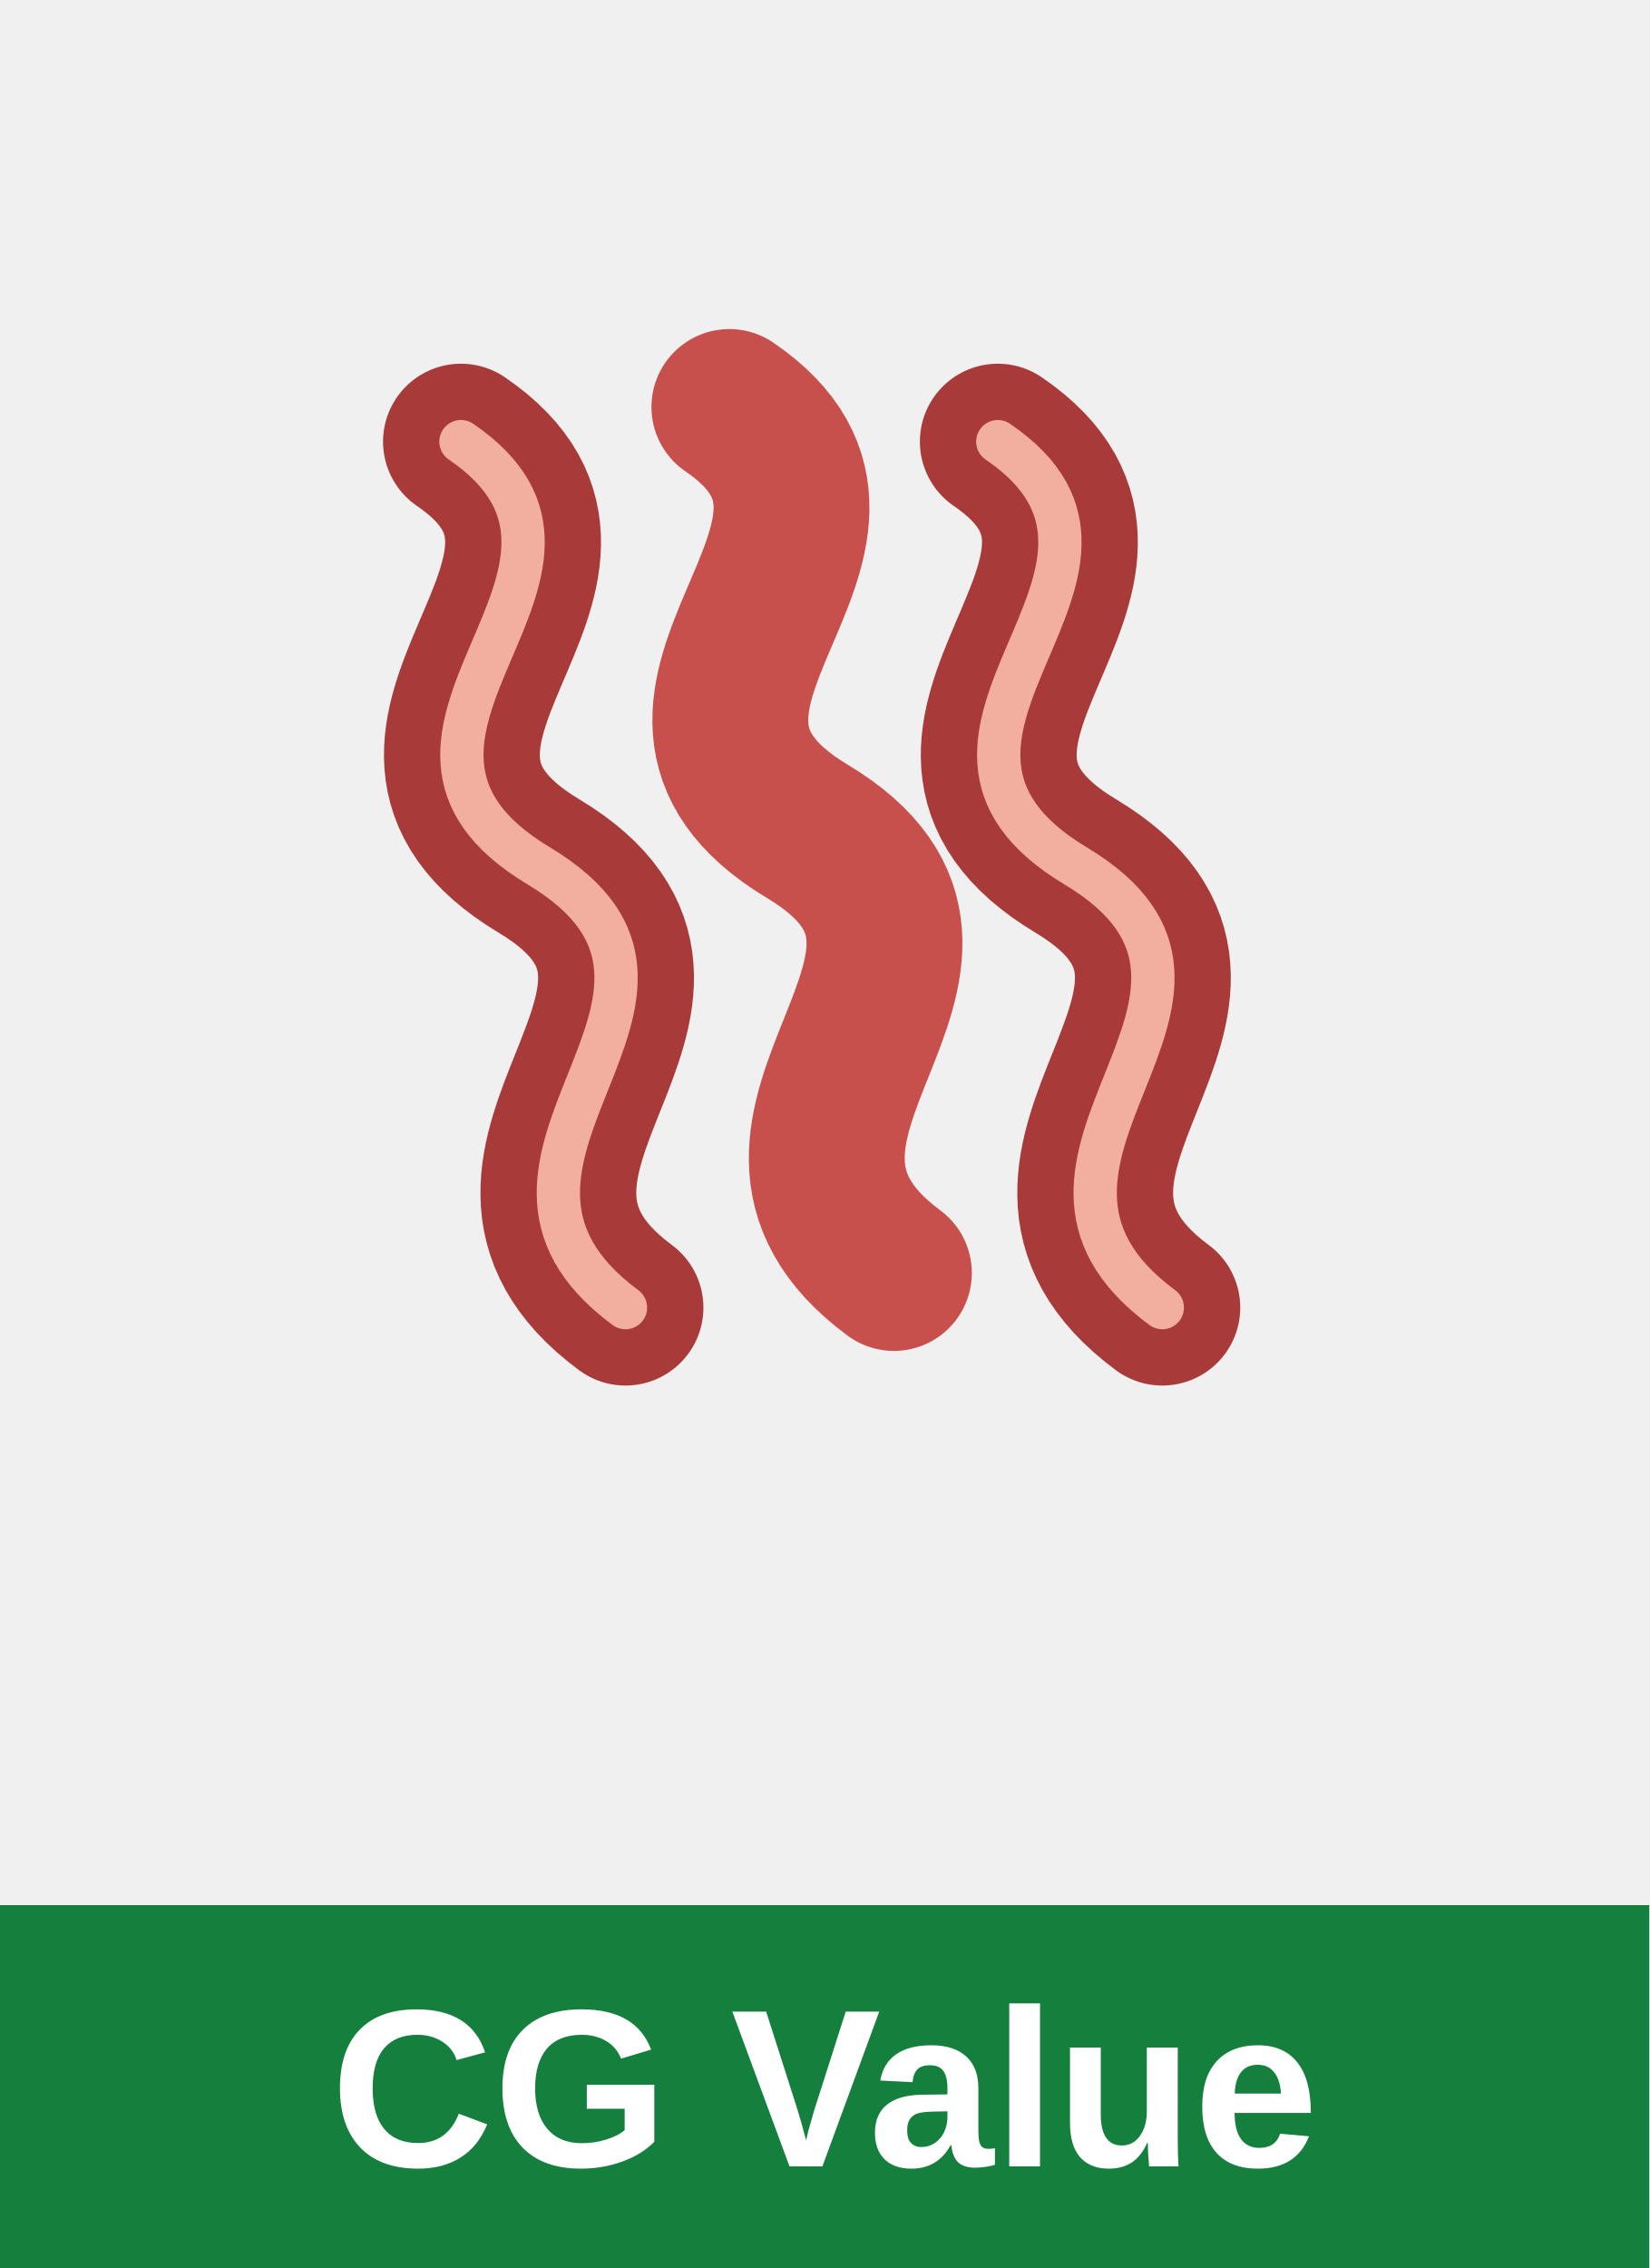
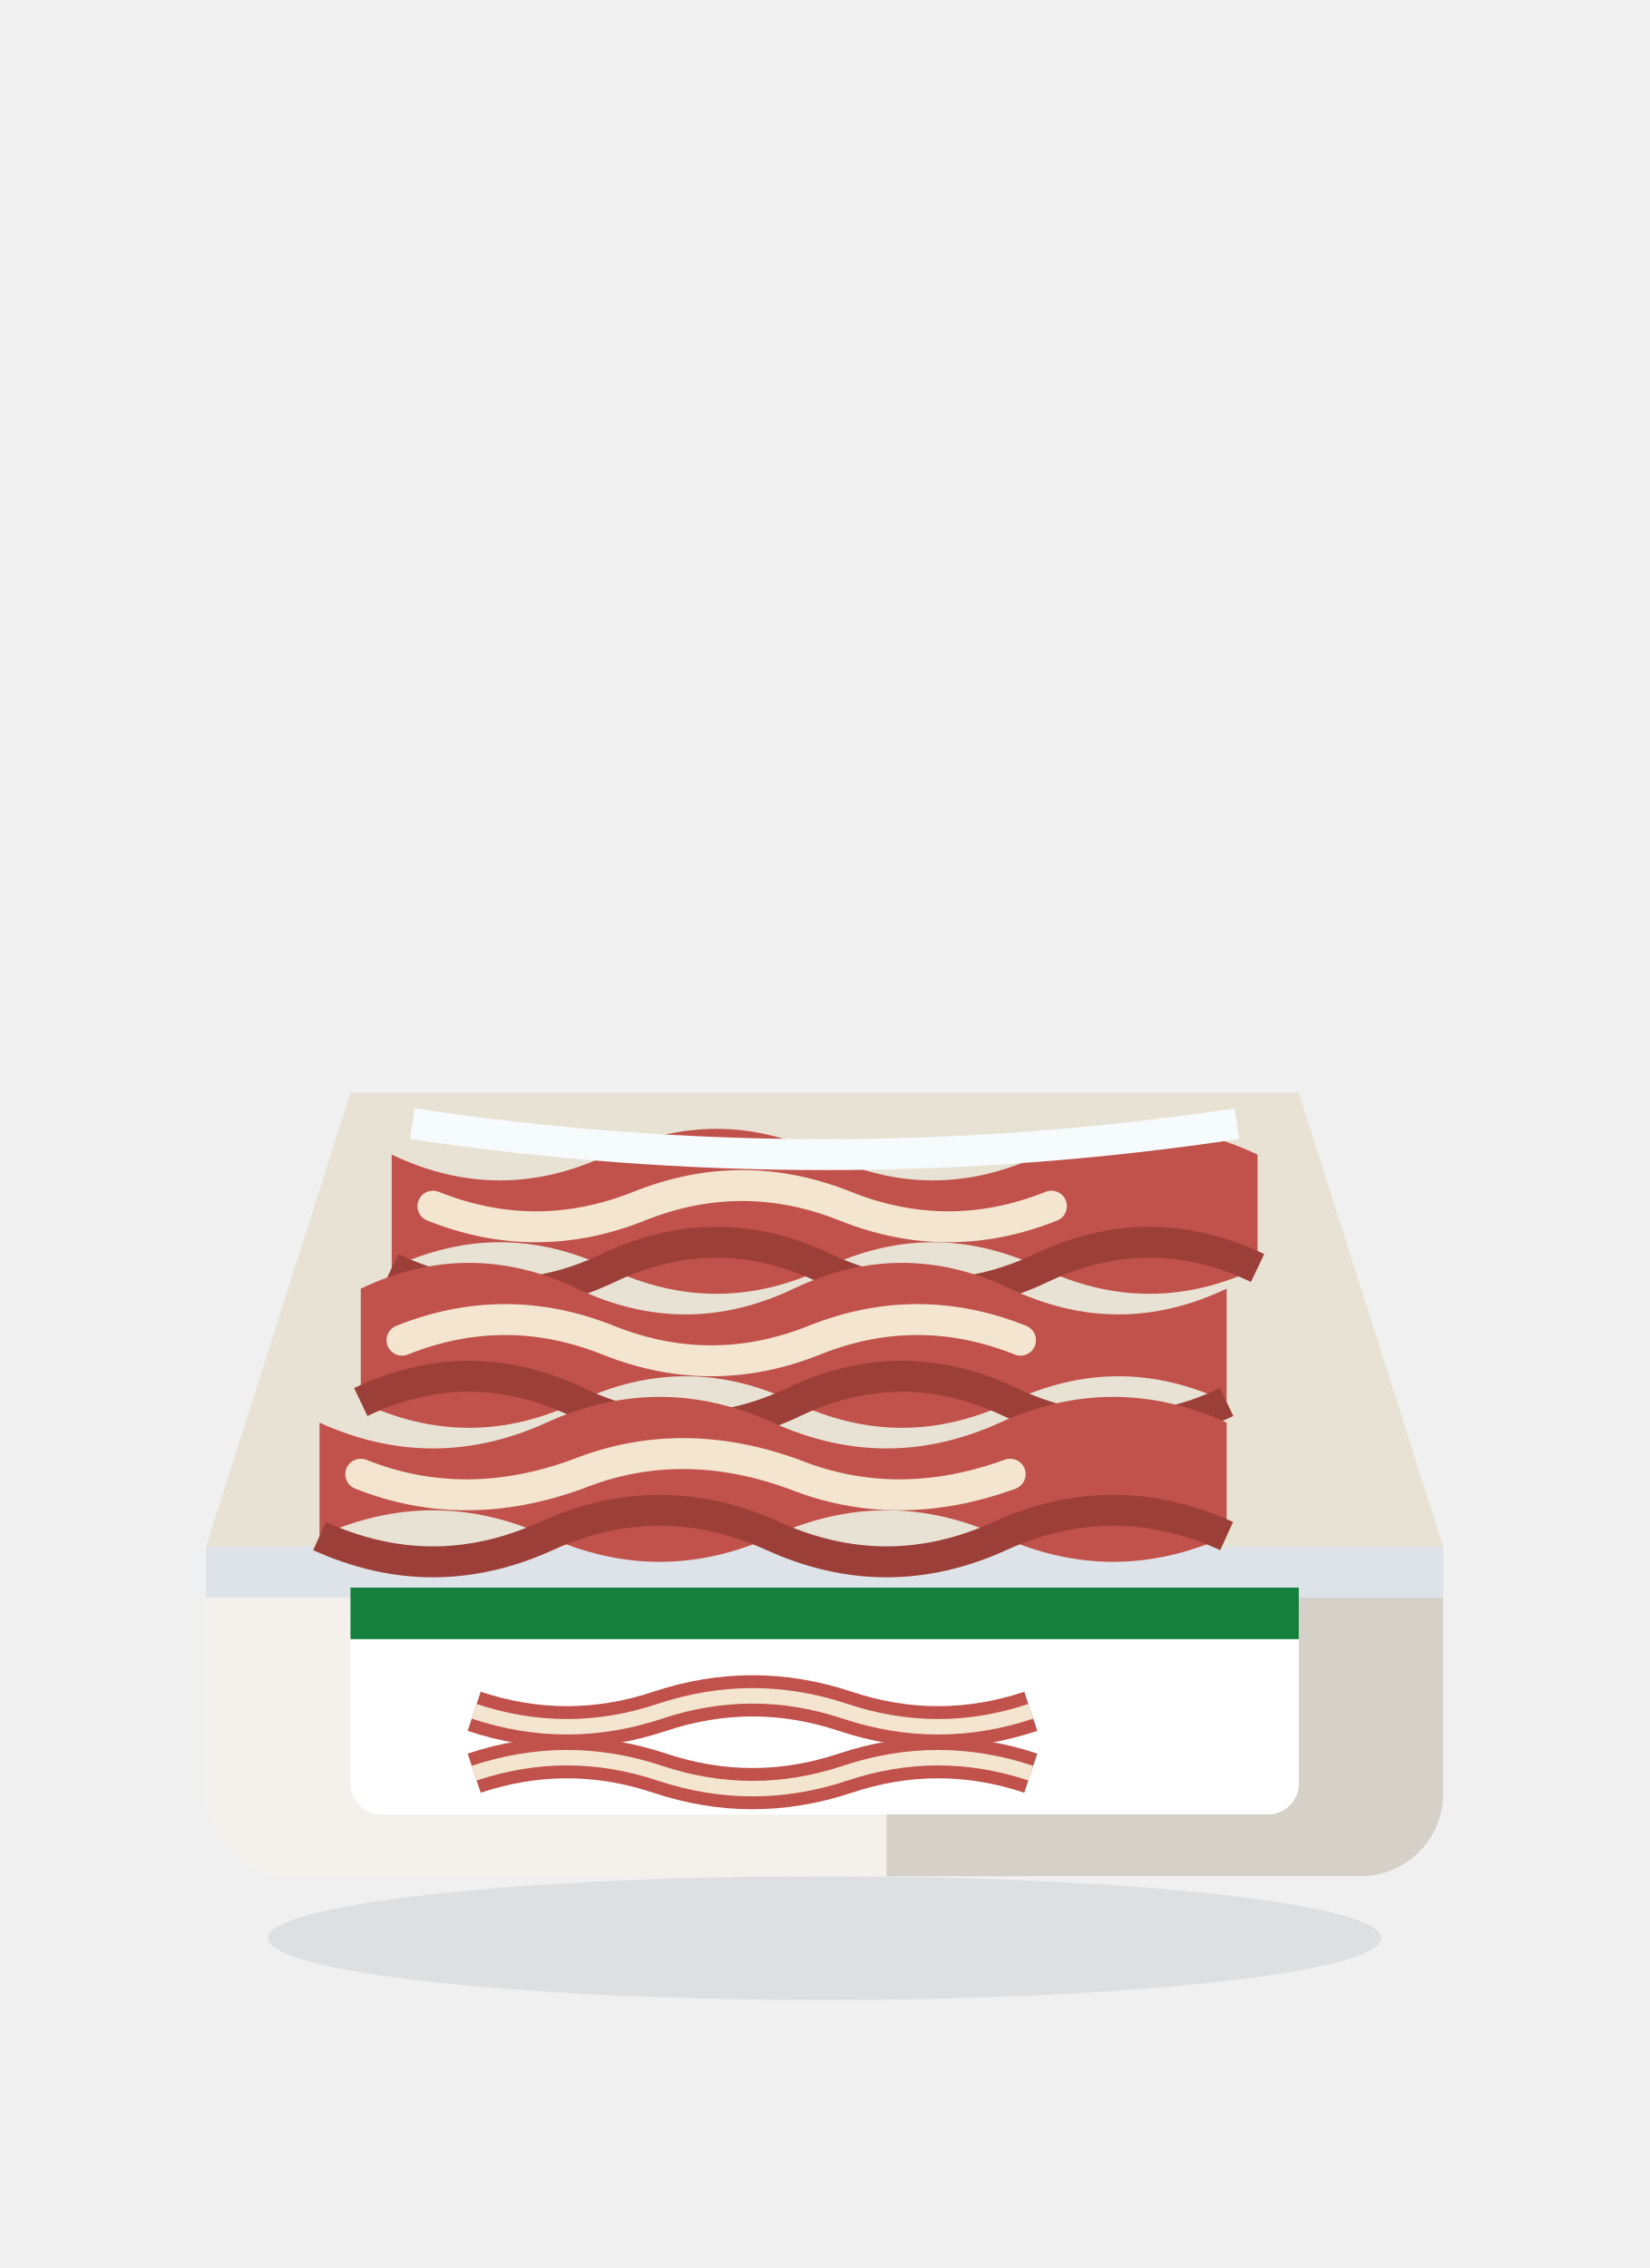
<svg xmlns="http://www.w3.org/2000/svg" viewBox="0 0 160 220">
-   <g transform="translate(80 0) scale(0.84) translate(-80 0)">
-     <g fill="none" stroke-linecap="round">
-       <path d="M38 51c22 15-16 34 9 49s-13 34 10 51" stroke="#a83b39" stroke-width="18" />
-       <path d="M69 47c22 15-16 34 9 49s-13 34 10 51" stroke="#c8504c" stroke-width="18" />
-       <path d="M100 51c22 15-16 34 9 49s-13 34 10 51" stroke="#a83b39" stroke-width="18" />
-       <path d="M38 51c22 15-16 34 9 49s-13 34 10 51M100 51c22 15-16 34 9 49s-13 34 10 51" stroke="#f2afa0" stroke-width="5" />
-     </g>
+   <g id="item">
+     <ellipse cx="80" cy="188" rx="54" ry="6" fill="#0f172a" opacity="0.08" />
+     <path d="M34 106h92l14 44H20z" fill="#e8e2d4" />
+     <path d="M20 150h120v24a8 8 0 0 1-8 8H28a8 8 0 0 1-8-8z" fill="#f4f1ec" />
+     <path d="M86 150h54v24a8 8 0 0 1-8 8H86z" fill="#d6d1c8" />
+     <path d="M20 150h120v5H20z" fill="#dde3e8" />
+     <path d="M38 112q10.5 5 21 0 10.5-5 21 0 10.5 5 21 0 10.5-5 21 0l0 11q-10.5 5-21 0-10.5-5-21 0-10.5 5-21 0-10.5-5-21 0z" fill="#c1524b" />
+     <path d="M38 123q10.5 5 21 0 10.5-5 21 0 10.5 5 21 0 10.5-5 21 0" fill="none" stroke="#9c3f39" stroke-width="3" />
+     <path d="M42 117q10 4 20 0 10-4 20 0 10 4 20 0" fill="none" stroke="#f3e5cf" stroke-width="3" stroke-linecap="round" />
+     <path d="M35 125q10.5-5 21 0 10.5 5 21 0 10.5-5 21 0 10.5 5 21 0l0 11q-10.5-5-21 0-10.5 5-21 0-10.5-5-21 0-10.5 5-21 0z" fill="#c1524b" />
+     <path d="M35 136q10.5-5 21 0 10.5 5 21 0 10.5-5 21 0 10.5 5 21 0" fill="none" stroke="#9c3f39" stroke-width="3" />
+     <path d="M39 130q10-4 20 0 10 4 20 0 10-4 20 0" fill="none" stroke="#f3e5cf" stroke-width="3" stroke-linecap="round" />
+     <path d="M31 138q11 5 22 0 11-5 22 0 11 5 22 0 11-5 22 0l0 11q-11 5-22 0-11-5-22 0-11 5-22 0-11-5-22 0z" fill="#c1524b" />
+     <path d="M31 149q11 5 22 0 11-5 22 0 11 5 22 0 11-5 22 0" fill="none" stroke="#9c3f39" stroke-width="3" />
+     <path d="M35 143q10 4 21 0 10-4 21 0 10 4 21 0" fill="none" stroke="#f3e5cf" stroke-width="3" stroke-linecap="round" />
+     <path d="M40 109q40 6 80 0" fill="none" stroke="#f6fbfd" stroke-width="3" />
  </g>
-   <g>
-     <rect x="0" y="184.8" width="160" height="35.2" fill="#15803d" />
-     <text x="80" y="210.144" text-anchor="middle" font-family="Arial,Helvetica,sans-serif" font-weight="bold" font-size="21.824" fill="#ffffff">CG Value</text>
+   <g id="label">
+     <rect x="34" y="154" width="92" height="22" rx="3" fill="#f7efe2" />
+   </g>
+   <g id="brand-cg">
+     <rect x="34" y="154" width="92" height="22" rx="3" fill="#ffffff" />
+     <path d="M34 154h92v5H34z" fill="#15803d" />
+     <path d="M46 166q9 3 18 0 9-3 18 0 9 3 18 0" fill="none" stroke="#c1524b" stroke-width="4" />
+     <path d="M46 166q9 3 18 0 9-3 18 0 9 3 18 0" fill="none" stroke="#f3e5cf" stroke-width="1.5" />
+     <path d="M46 172q9-3 18 0 9 3 18 0 9-3 18 0" fill="none" stroke="#c1524b" stroke-width="4" />
+     <path d="M46 172q9-3 18 0 9 3 18 0 9-3 18 0" fill="none" stroke="#f3e5cf" stroke-width="1.5" />
  </g>
</svg>
